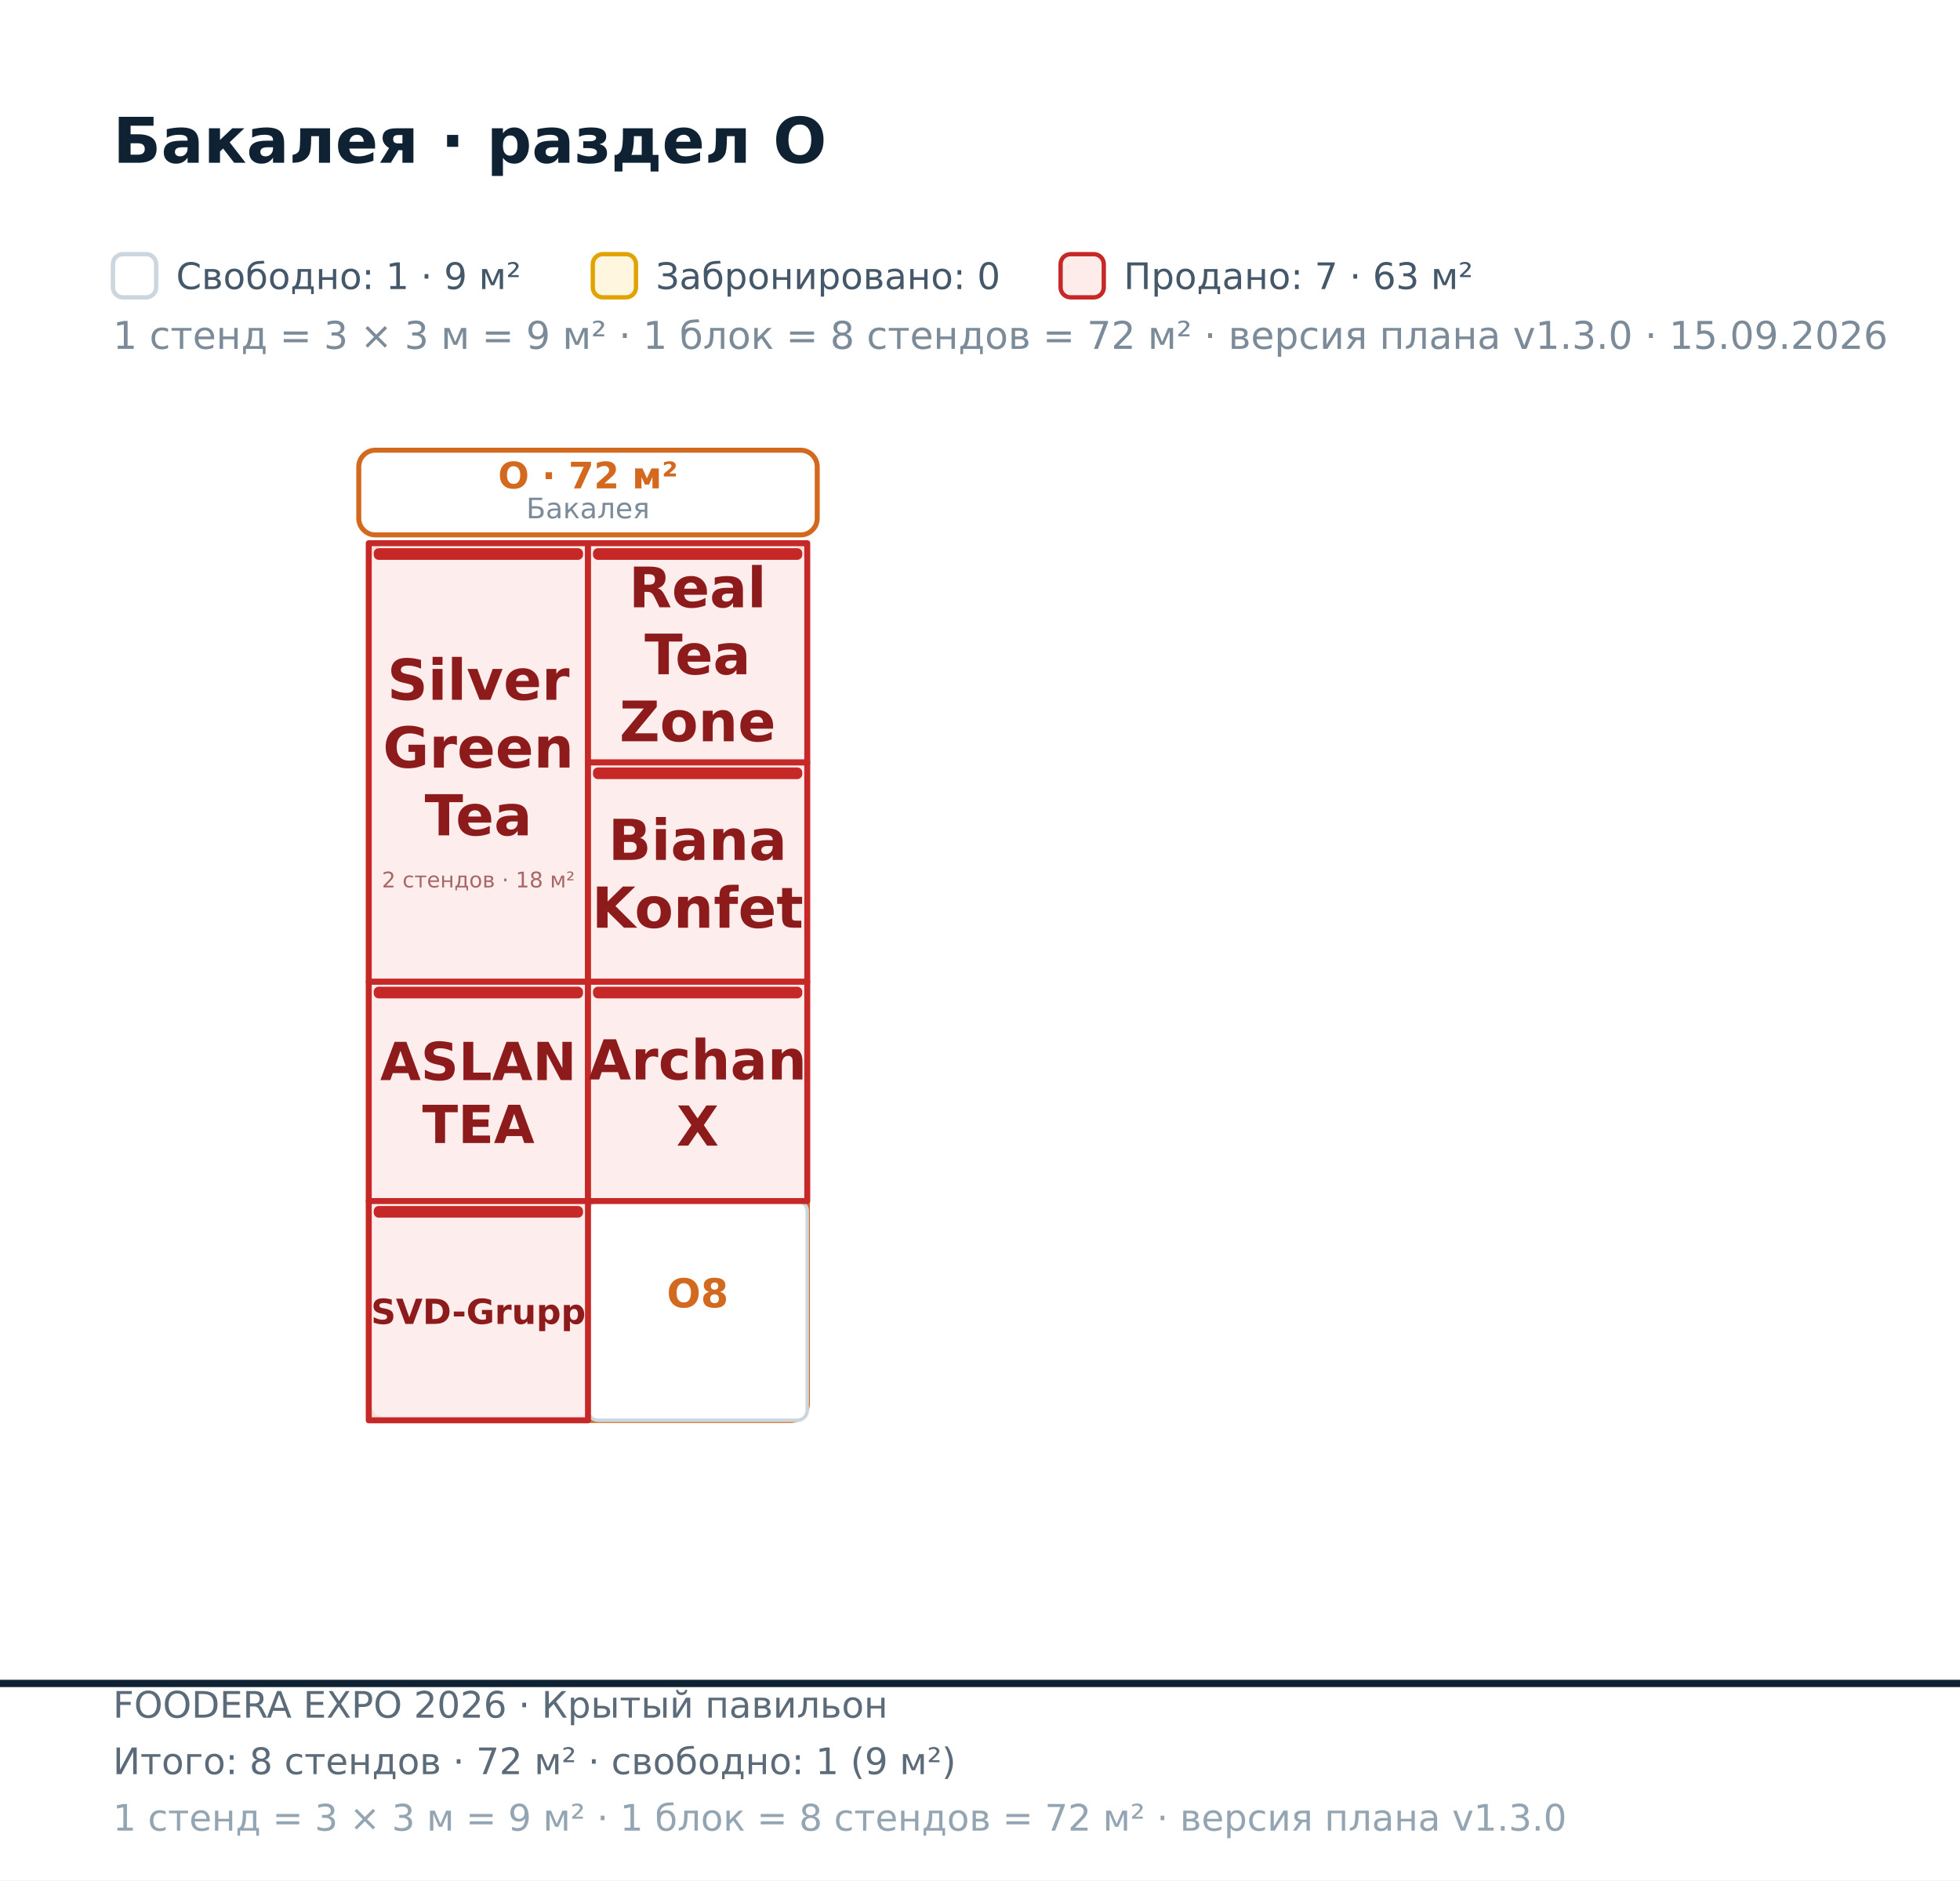
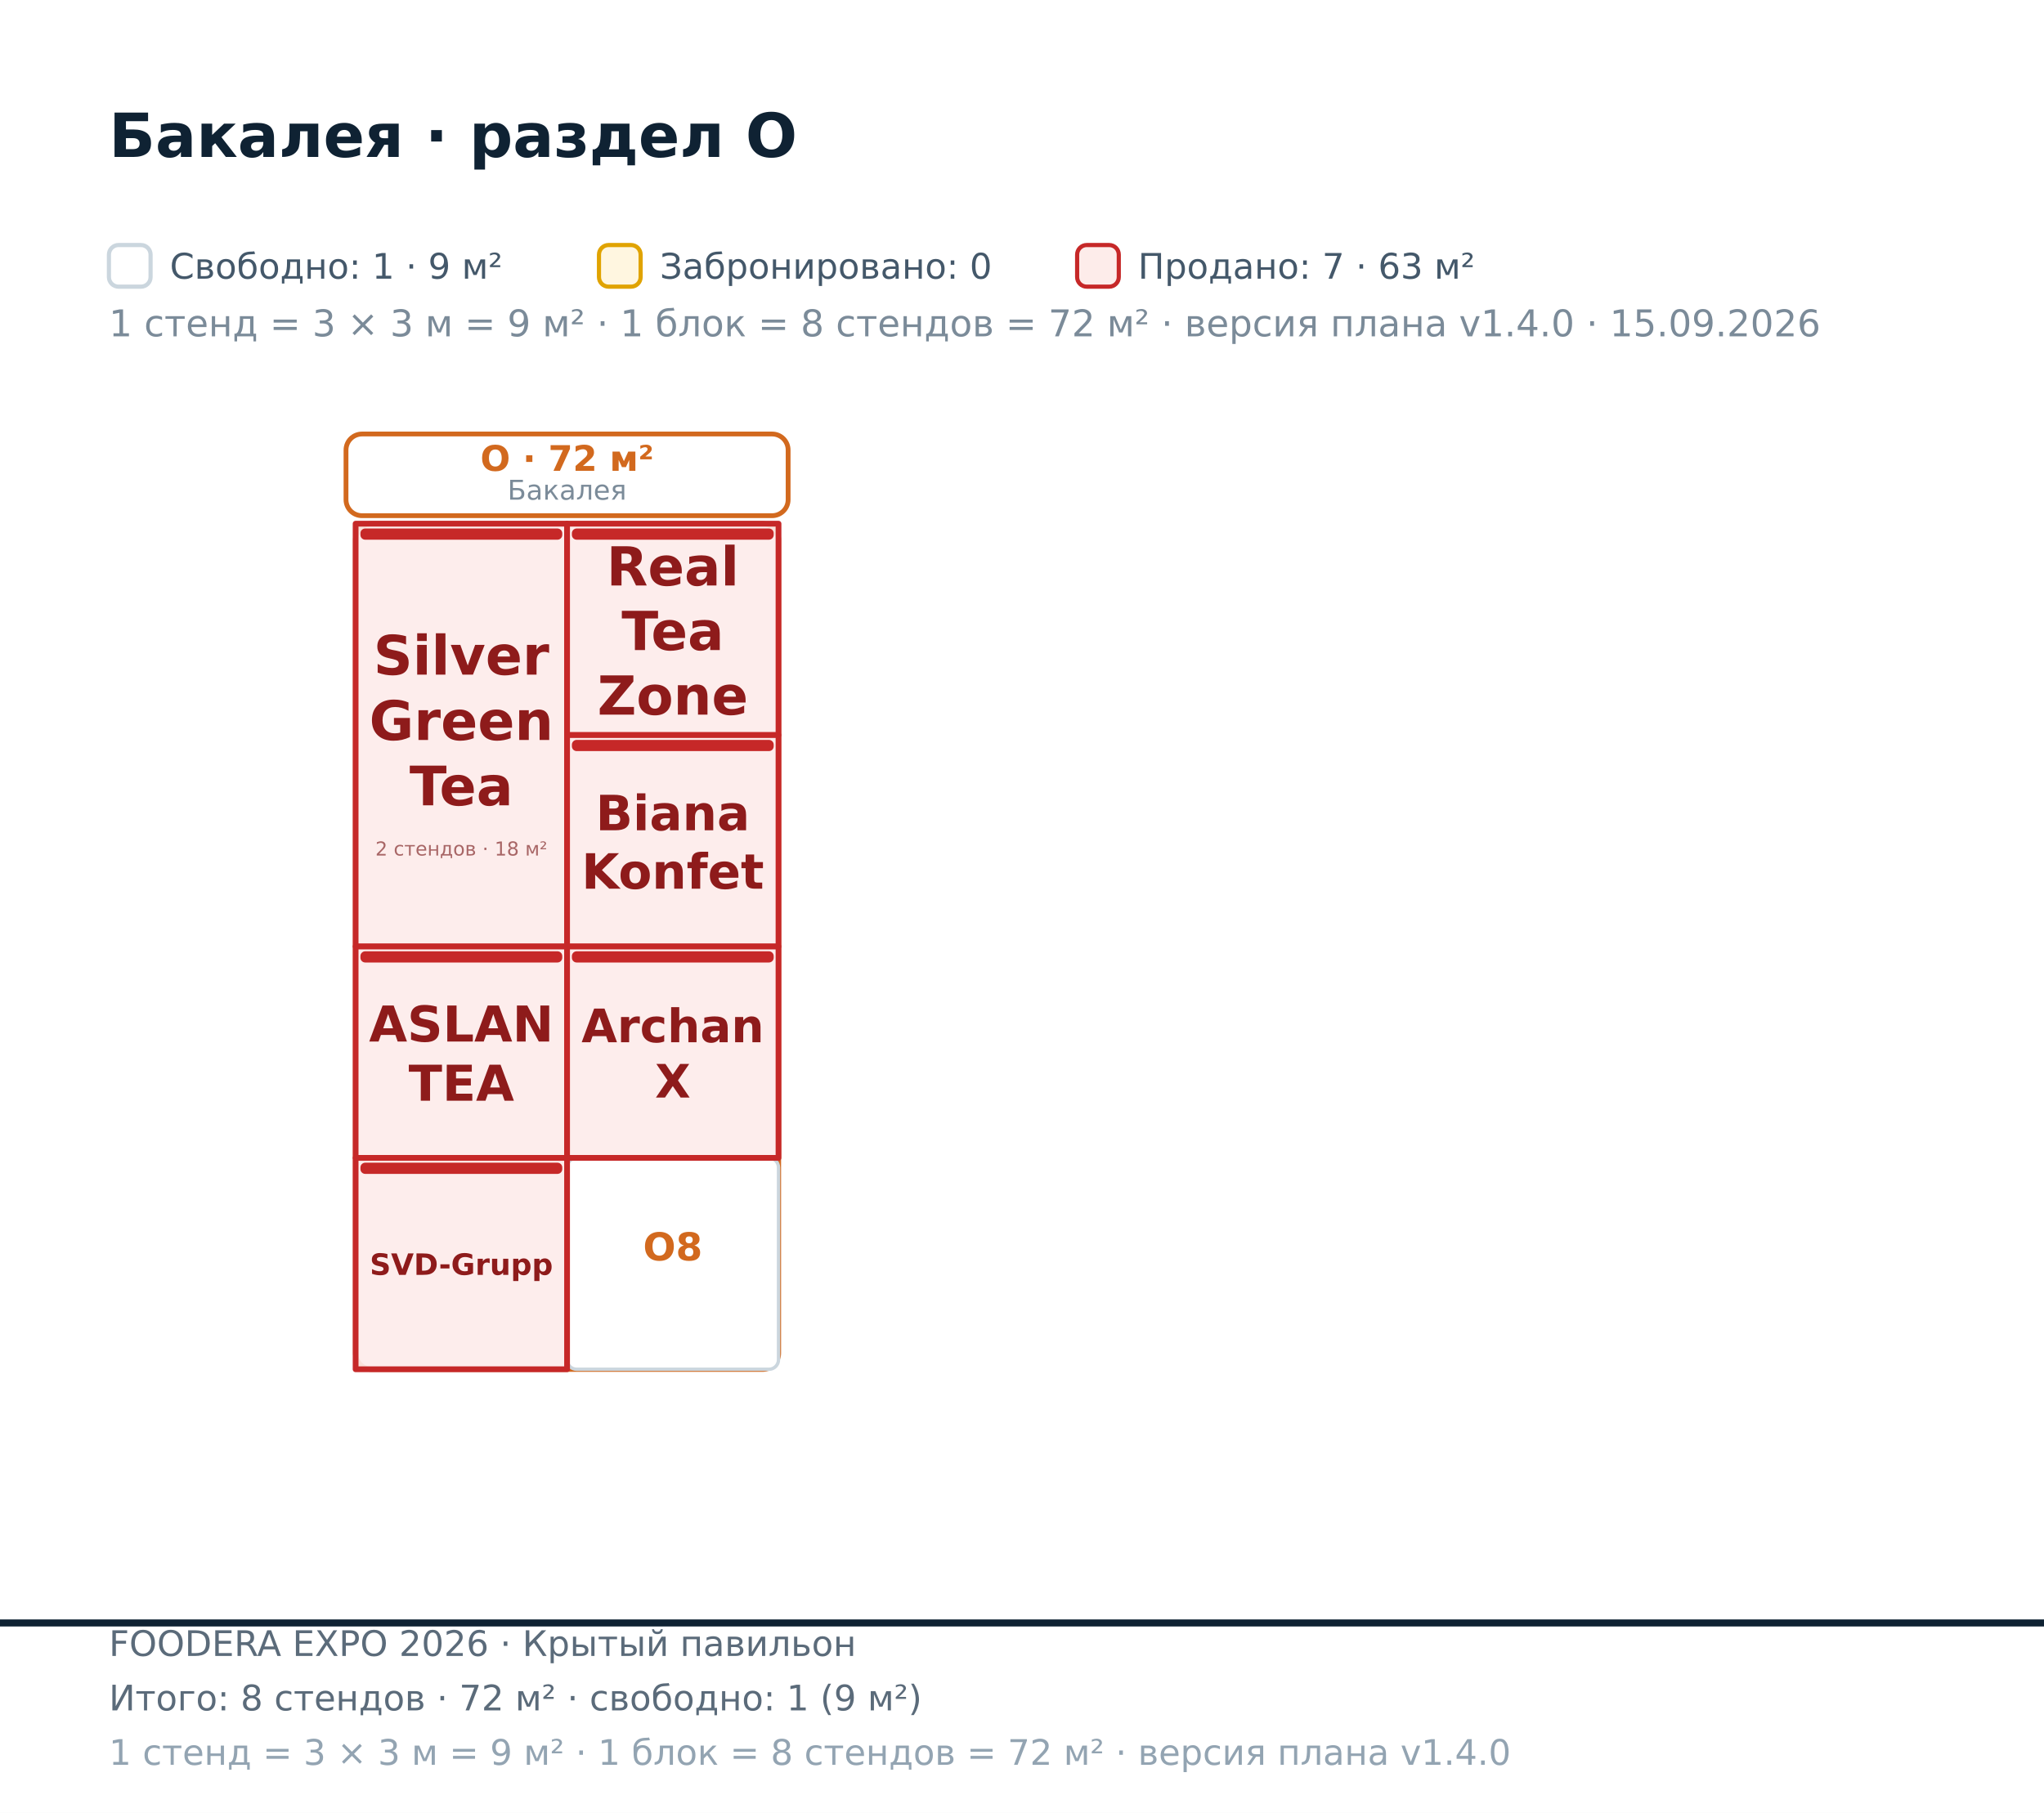
- <svg xmlns="http://www.w3.org/2000/svg" width="590" height="566" viewBox="0 0 590 566" font-family="DejaVu Sans, Helvetica, Arial, sans-serif">
-   <rect x="0.00" y="0.00" width="590.00" height="566.00" fill="#ffffff" />
+ <svg xmlns="http://www.w3.org/2000/svg" width="638" height="566" viewBox="0 0 638 566" font-family="DejaVu Sans, Helvetica, Arial, sans-serif">
+   <rect x="0.00" y="0.00" width="638.00" height="566.00" fill="#ffffff" />
  <polygon points="-505.00,-593.30 1607.00,-593.30 1607.00,506.70 -505.00,506.70" fill="#ffffff" fill-opacity="0.55" stroke="#0f2233" stroke-width="2.2" />
  <rect x="111.00" y="163.50" width="132.00" height="264.00" fill="none" stroke="#D2691E" stroke-width="1.6" rx="5" />
  <rect x="108.00" y="135.50" width="138.00" height="25.50" fill="#ffffff" stroke="#D2691E" stroke-width="1.5" rx="5" />
  <text x="177.00" y="147.00" font-size="11.00" fill="#D2691E" font-weight="bold" text-anchor="middle">O · 72 м²</text>
  <text x="177.00" y="156.00" font-size="8.50" fill="#7b8b99" text-anchor="middle">Бакалея</text>
  <rect x="177.00" y="361.50" width="66.00" height="66.00" fill="#ffffff" stroke="#cbd6de" stroke-width="1.05" rx="3" />
  <text x="210.00" y="393.50" font-size="12.00" fill="#D2691E" font-weight="bold" text-anchor="middle">O8</text>
  <path d="M111 163.5L177 163.5L177 229.5L177 295.5L111 295.5L111 229.5Z" fill="#fdecea" fill-opacity="0.92" stroke="#c62828" stroke-width="1.8" stroke-linejoin="round" />
  <rect x="112.50" y="165.00" width="63.00" height="3.50" fill="#c62828" rx="1.5" />
  <text x="144.00" y="210.63" font-size="17.00" fill="#8e1b1b" font-weight="bold" text-anchor="middle">Silver</text>
  <text x="144.00" y="231.03" font-size="17.00" fill="#8e1b1b" font-weight="bold" text-anchor="middle">Green</text>
  <text x="144.00" y="251.43" font-size="17.00" fill="#8e1b1b" font-weight="bold" text-anchor="middle">Tea</text>
-   <text x="144.00" y="267.10" font-size="6.49" fill="#a86666" text-anchor="middle">2 стендов · 18 м²</text>
+   <text x="144.00" y="267.10" font-size="6.00" fill="#a86666" text-anchor="middle">2 стендов · 18 м²</text>
  <path d="M177 163.5L243 163.5L243 229.5L177 229.5Z" fill="#fdecea" fill-opacity="0.92" stroke="#c62828" stroke-width="1.8" stroke-linejoin="round" />
  <rect x="178.50" y="165.00" width="63.00" height="3.50" fill="#c62828" rx="1.5" />
  <text x="210.00" y="182.79" font-size="16.80" fill="#8e1b1b" font-weight="bold" text-anchor="middle">Real</text>
  <text x="210.00" y="202.95" font-size="16.80" fill="#8e1b1b" font-weight="bold" text-anchor="middle">Tea</text>
  <text x="210.00" y="223.11" font-size="16.80" fill="#8e1b1b" font-weight="bold" text-anchor="middle">Zone</text>
  <path d="M177 229.5L243 229.5L243 295.5L177 295.5Z" fill="#fdecea" fill-opacity="0.92" stroke="#c62828" stroke-width="1.8" stroke-linejoin="round" />
  <rect x="178.50" y="231.00" width="63.00" height="3.50" fill="#c62828" rx="1.5" />
-   <text x="210.00" y="258.83" font-size="17.00" fill="#8e1b1b" font-weight="bold" text-anchor="middle">Biana</text>
-   <text x="210.00" y="279.23" font-size="17.00" fill="#8e1b1b" font-weight="bold" text-anchor="middle">Konfet</text>
+   <text x="210.00" y="259.22" font-size="15.20" fill="#8e1b1b" font-weight="bold" text-anchor="middle">Biana</text>
+   <text x="210.00" y="277.46" font-size="15.20" fill="#8e1b1b" font-weight="bold" text-anchor="middle">Konfet</text>
  <path d="M111 295.5L177 295.5L177 361.5L111 361.5Z" fill="#fdecea" fill-opacity="0.92" stroke="#c62828" stroke-width="1.8" stroke-linejoin="round" />
  <rect x="112.50" y="297.00" width="63.00" height="3.50" fill="#c62828" rx="1.5" />
-   <text x="144.00" y="325.09" font-size="15.80" fill="#8e1b1b" font-weight="bold" text-anchor="middle">ASLAN</text>
-   <text x="144.00" y="344.05" font-size="15.80" fill="#8e1b1b" font-weight="bold" text-anchor="middle">TEA</text>
+   <text x="144.00" y="325.17" font-size="15.40" fill="#8e1b1b" font-weight="bold" text-anchor="middle">ASLAN</text>
+   <text x="144.00" y="343.65" font-size="15.40" fill="#8e1b1b" font-weight="bold" text-anchor="middle">TEA</text>
  <path d="M177 295.5L243 295.5L243 361.5L177 361.5Z" fill="#fdecea" fill-opacity="0.92" stroke="#c62828" stroke-width="1.8" stroke-linejoin="round" />
  <rect x="178.50" y="297.00" width="63.00" height="3.50" fill="#c62828" rx="1.5" />
-   <text x="210.00" y="324.91" font-size="16.60" fill="#8e1b1b" font-weight="bold" text-anchor="middle">Archan</text>
-   <text x="210.00" y="344.83" font-size="16.60" fill="#8e1b1b" font-weight="bold" text-anchor="middle">X</text>
+   <text x="210.00" y="325.39" font-size="14.40" fill="#8e1b1b" font-weight="bold" text-anchor="middle">Archan</text>
+   <text x="210.00" y="342.67" font-size="14.40" fill="#8e1b1b" font-weight="bold" text-anchor="middle">X</text>
  <path d="M111 361.5L177 361.5L177 427.5L111 427.5Z" fill="#fdecea" fill-opacity="0.92" stroke="#c62828" stroke-width="1.8" stroke-linejoin="round" />
  <rect x="112.50" y="363.00" width="63.00" height="3.50" fill="#c62828" rx="1.5" />
-   <text x="144.00" y="398.49" font-size="10.40" fill="#8e1b1b" font-weight="bold" text-anchor="middle">SVD-Grupp</text>
+   <text x="144.00" y="398.03" font-size="9.20" fill="#8e1b1b" font-weight="bold" text-anchor="middle">SVD-Grupp</text>
  <text x="34.00" y="49.00" font-size="19.00" fill="#0f2233" font-weight="bold">Бакалея · раздел O</text>
  <rect x="34.00" y="76.50" width="13.00" height="13.00" fill="#ffffff" stroke="#cbd6de" stroke-width="1.3" rx="3" />
-   <text x="34.00" y="105.00" font-size="11.50" fill="#7b8b99">1 стенд = 3 × 3 м = 9 м² · 1 блок = 8 стендов = 72 м² · версия плана v1.3.0 · 15.09.2026</text>
+   <text x="34.00" y="105.00" font-size="11.50" fill="#7b8b99">1 стенд = 3 × 3 м = 9 м² · 1 блок = 8 стендов = 72 м² · версия плана v1.4.0 · 15.09.2026</text>
  <text x="53.00" y="87.00" font-size="11.00" fill="#44586a">Свободно: 1 · 9 м²</text>
-   <rect x="178.44" y="76.50" width="13.00" height="13.00" fill="#fff6e0" stroke="#e0a300" stroke-width="1.3" rx="3" />
-   <text x="197.44" y="87.00" font-size="11.00" fill="#44586a">Забронировано: 0</text>
-   <rect x="319.26" y="76.50" width="13.00" height="13.00" fill="#fdecea" stroke="#c62828" stroke-width="1.3" rx="3" />
-   <text x="338.26" y="87.00" font-size="11.00" fill="#44586a">Продано: 7 · 63 м²</text>
+   <rect x="186.96" y="76.50" width="13.00" height="13.00" fill="#fff6e0" stroke="#e0a300" stroke-width="1.3" rx="3" />
+   <text x="205.96" y="87.00" font-size="11.00" fill="#44586a">Забронировано: 0</text>
+   <rect x="336.21" y="76.50" width="13.00" height="13.00" fill="#fdecea" stroke="#c62828" stroke-width="1.3" rx="3" />
+   <text x="355.21" y="87.00" font-size="11.00" fill="#44586a">Продано: 7 · 63 м²</text>
  <text x="34.00" y="517.00" font-size="11.00" fill="#5b6b7a">FOODERA EXPO 2026 · Крытый павильон</text>
  <text x="34.00" y="534.00" font-size="11.00" fill="#5b6b7a">Итого: 8 стендов · 72 м² · свободно: 1 (9 м²)</text>
-   <text x="34.00" y="551.00" font-size="11.00" fill="#93a4b2">1 стенд = 3 × 3 м = 9 м² · 1 блок = 8 стендов = 72 м² · версия плана v1.3.0</text>
+   <text x="34.00" y="551.00" font-size="11.00" fill="#93a4b2">1 стенд = 3 × 3 м = 9 м² · 1 блок = 8 стендов = 72 м² · версия плана v1.4.0</text>
</svg>
